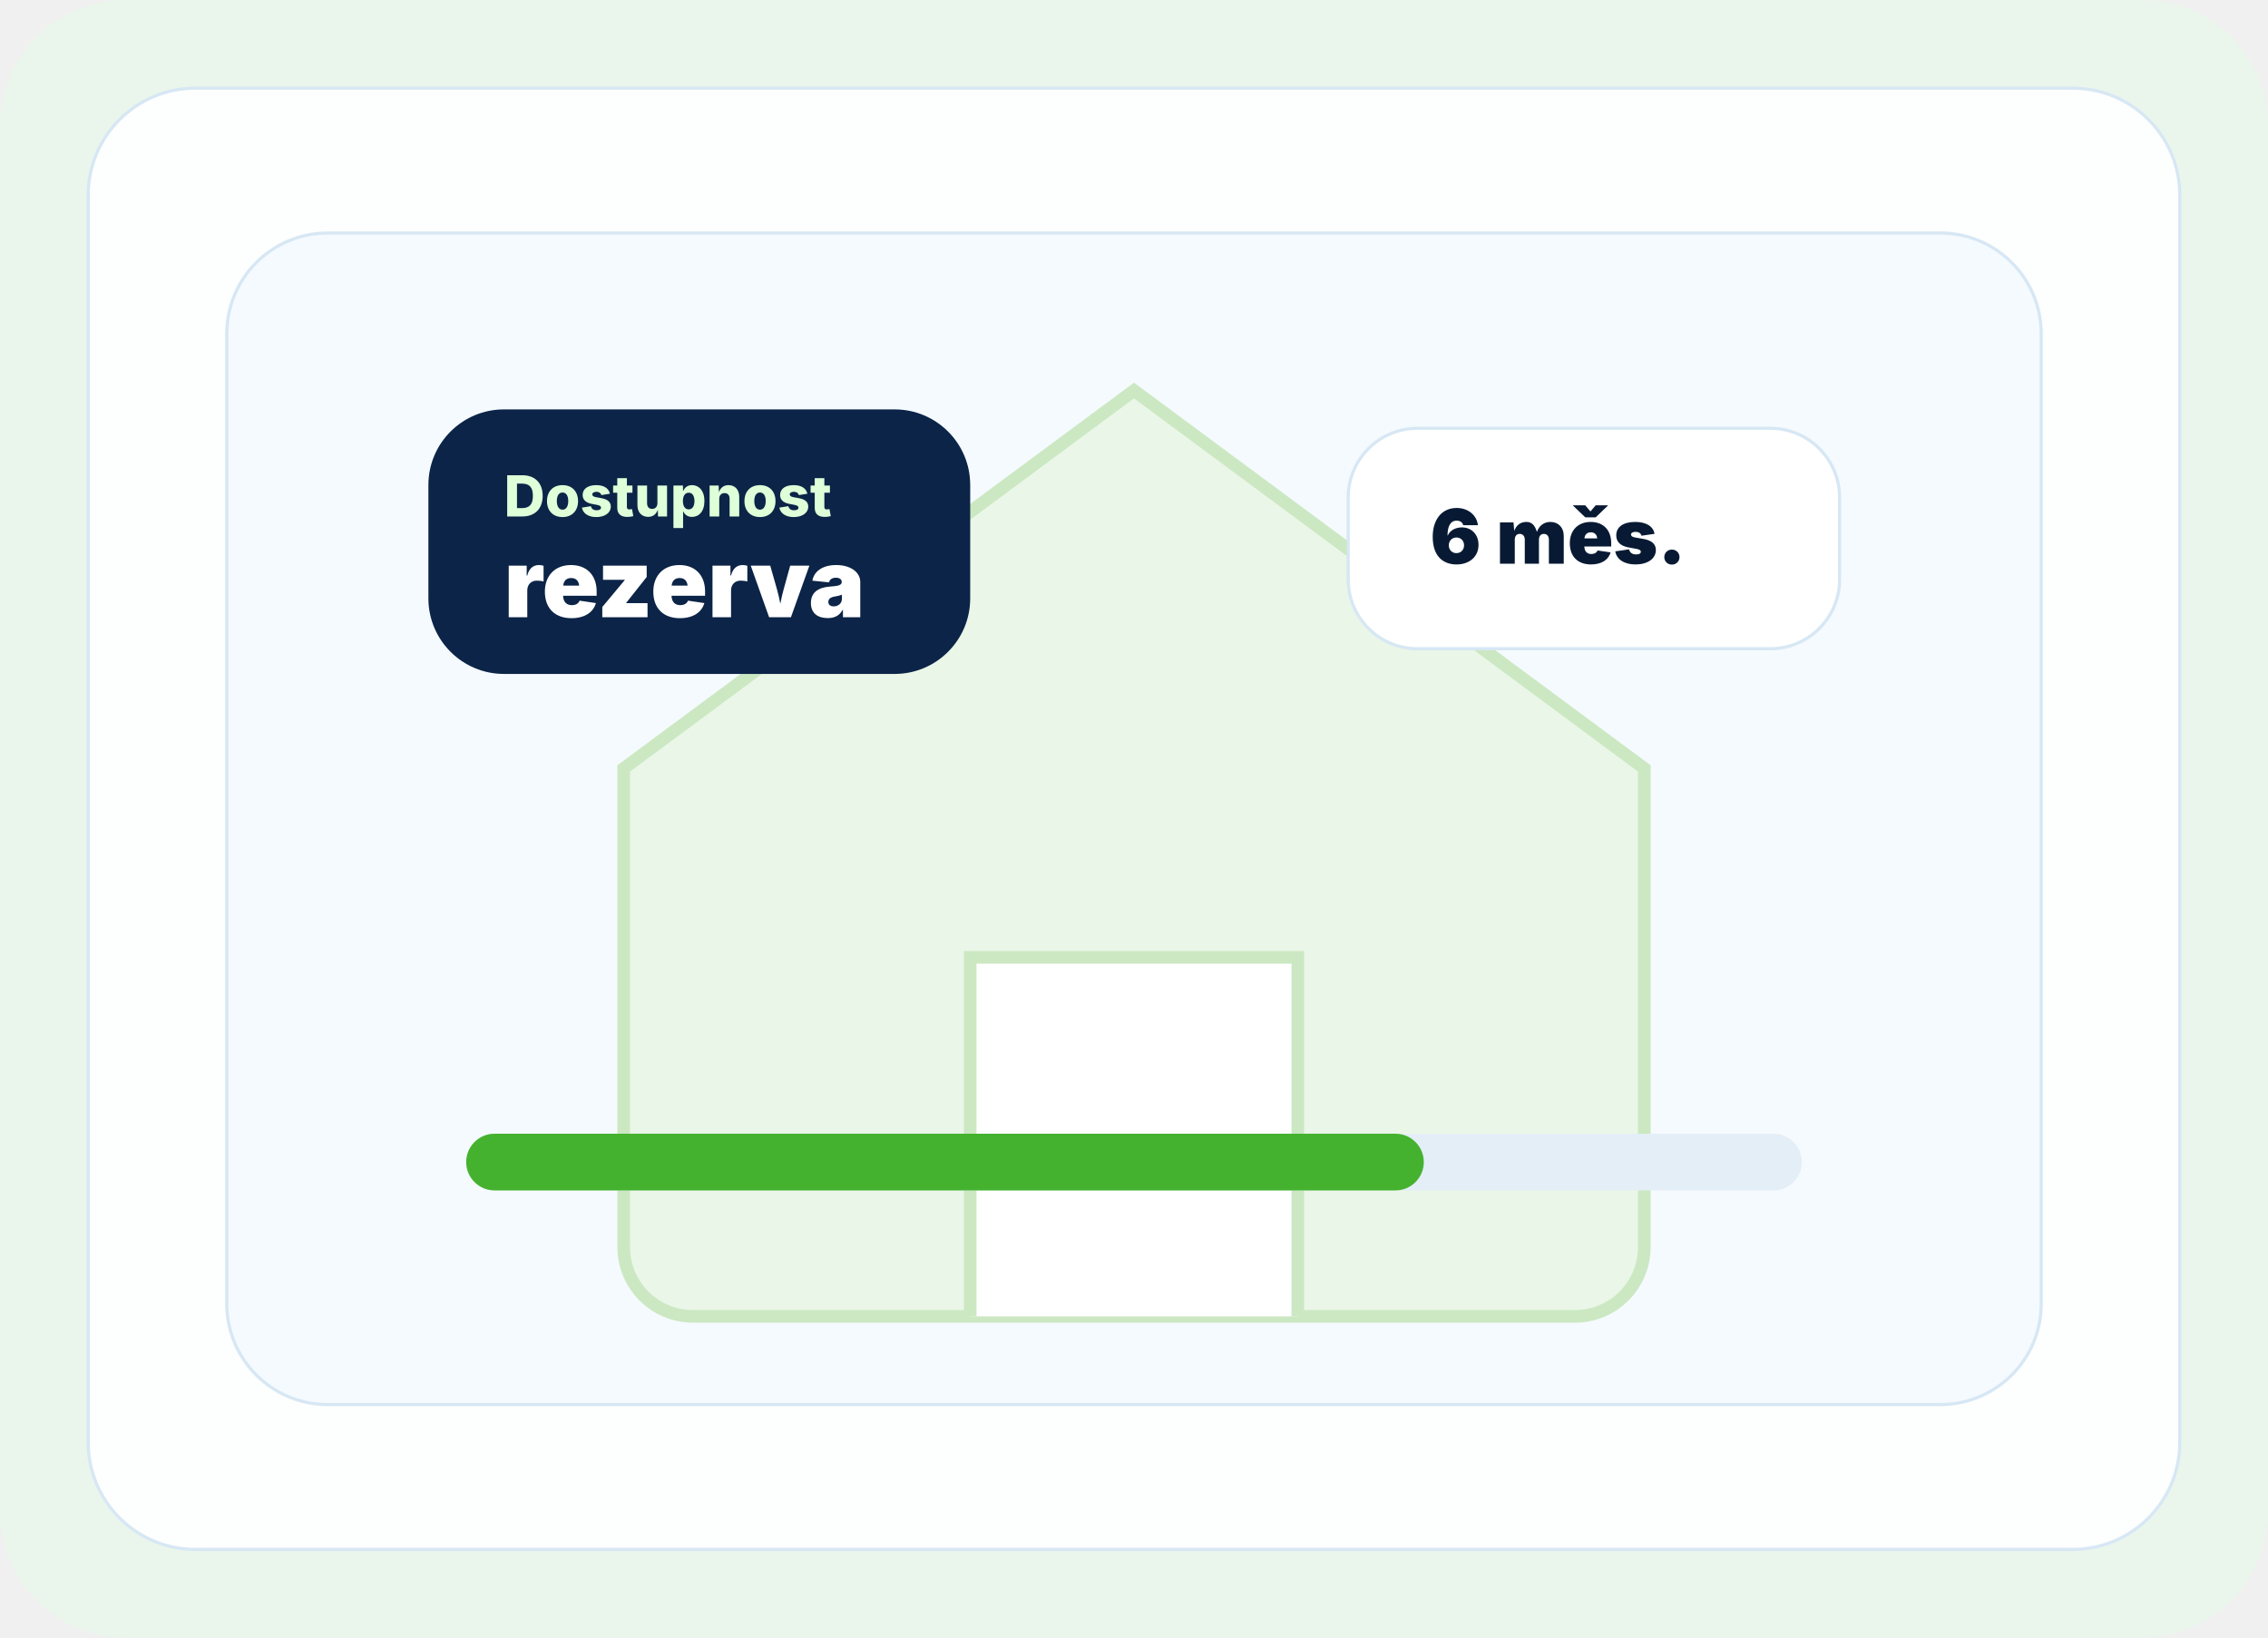
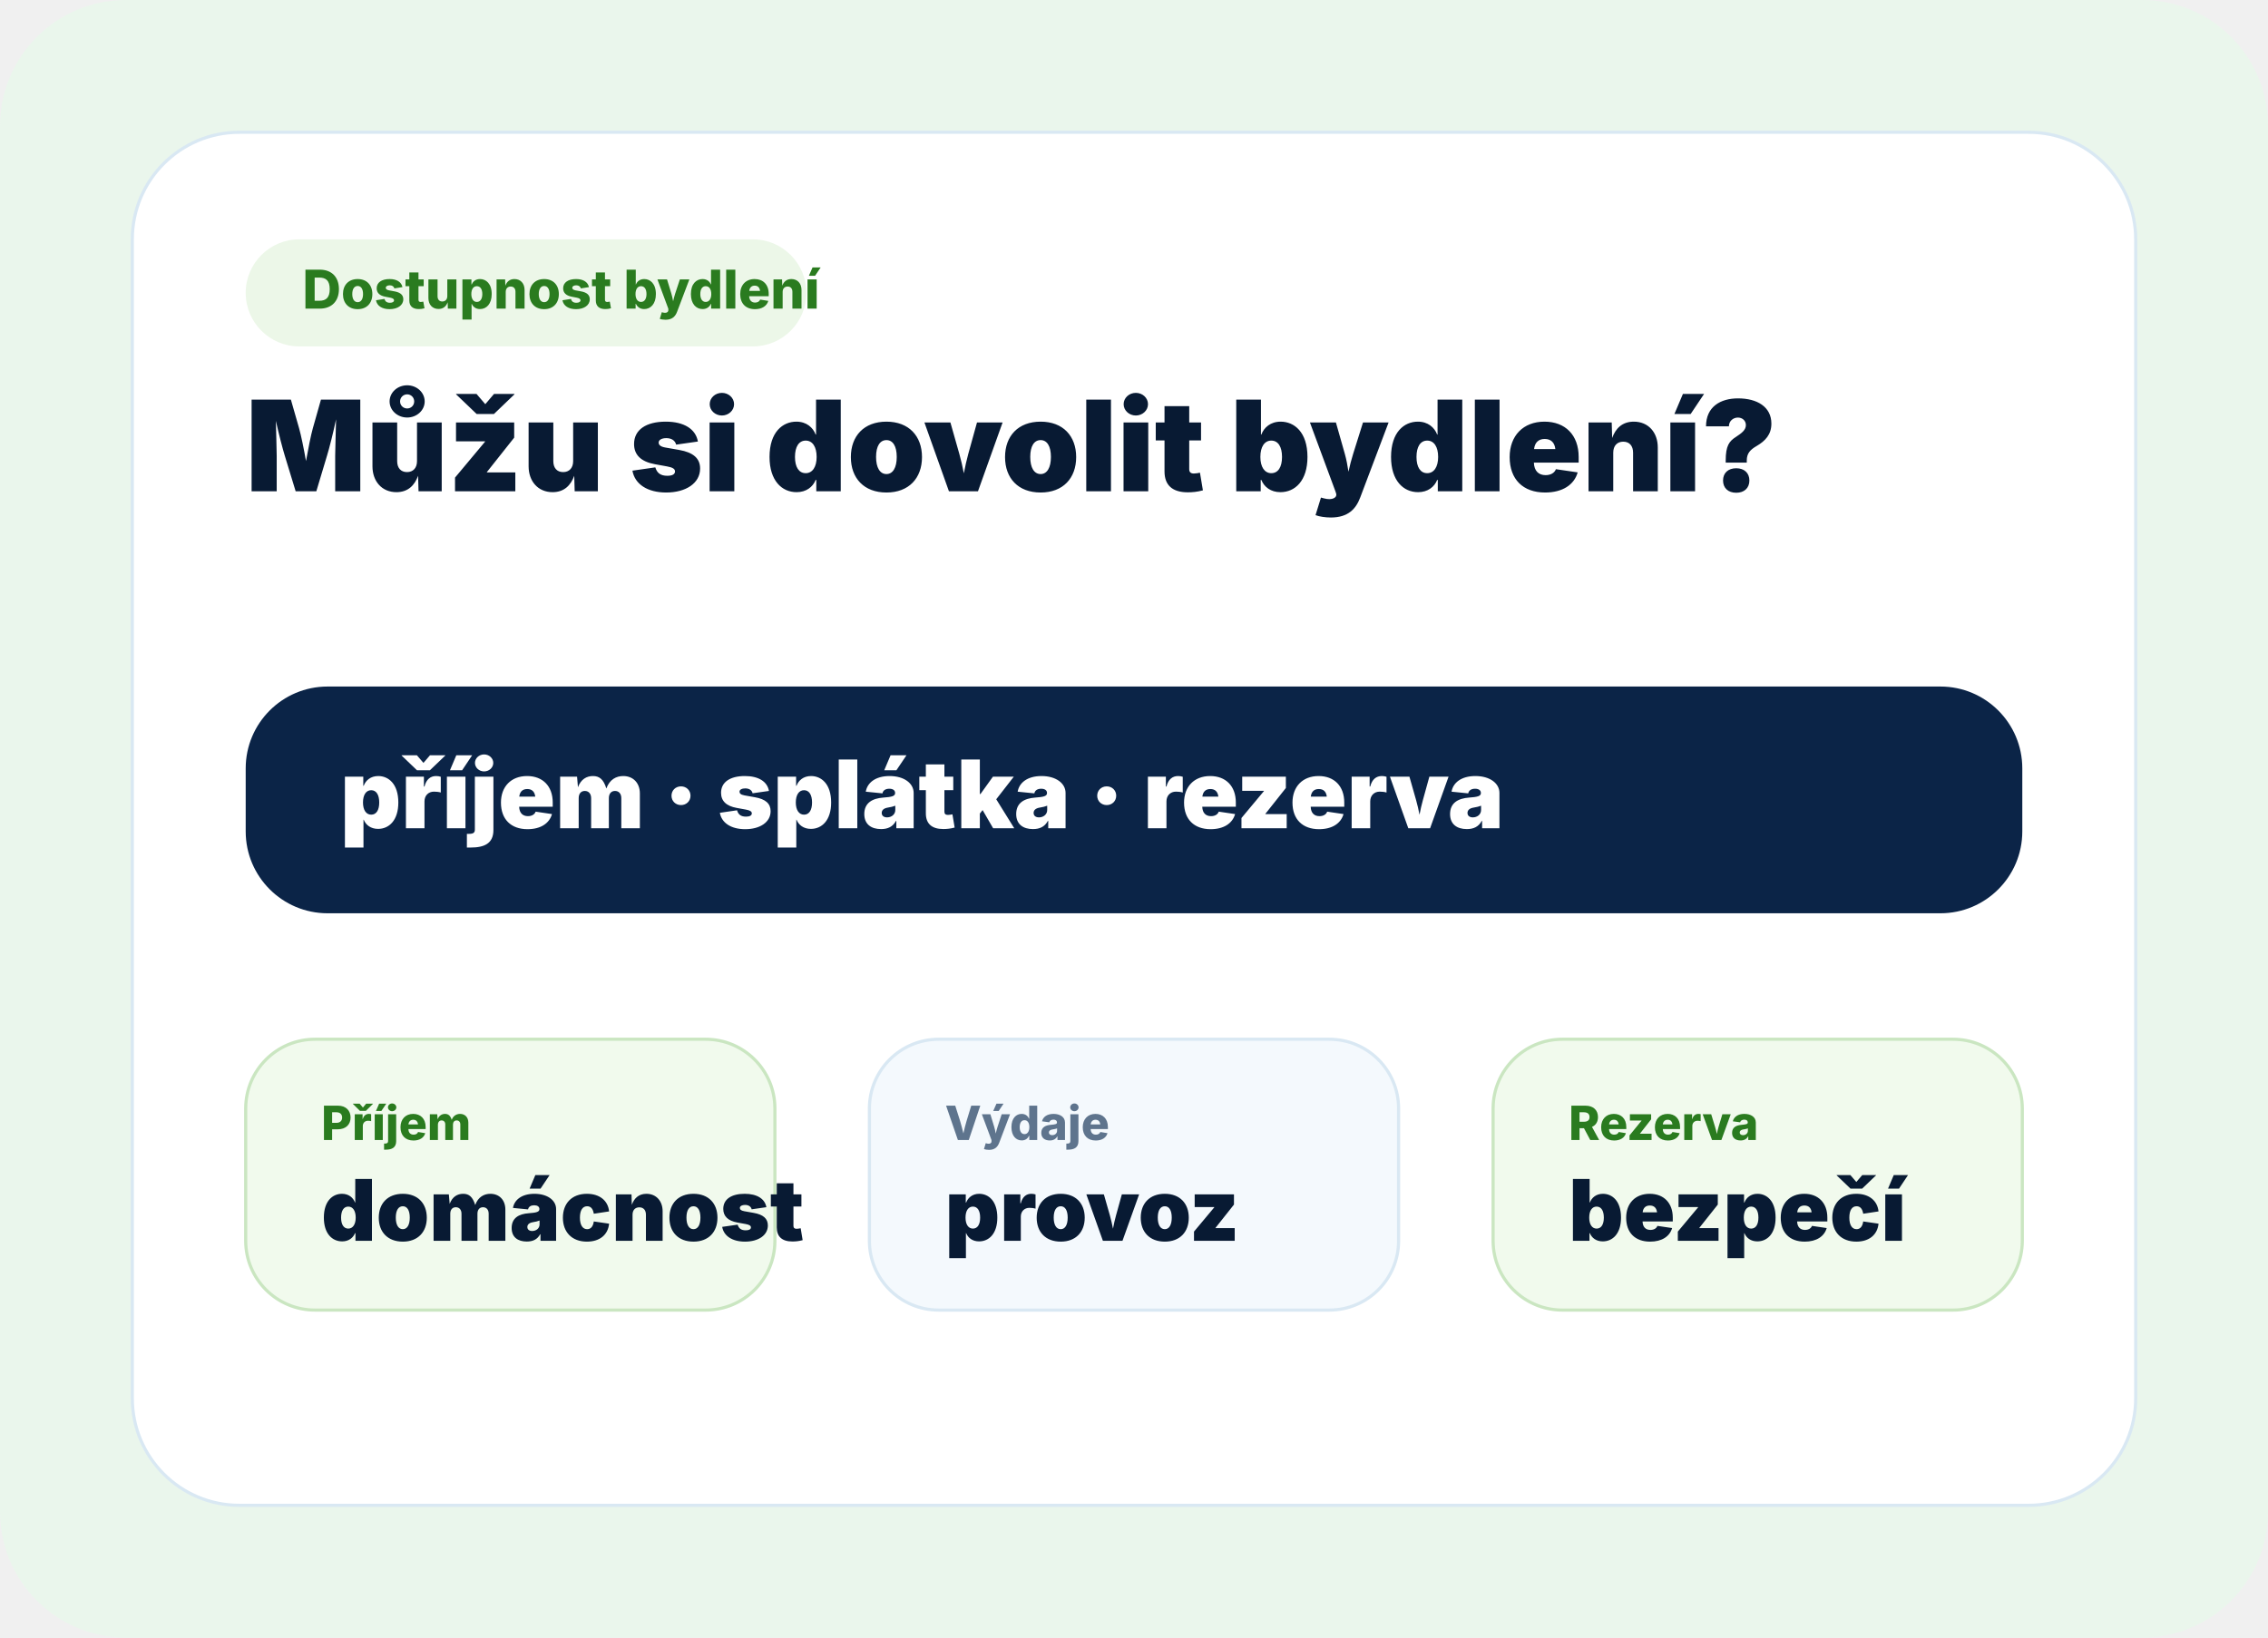
<svg xmlns="http://www.w3.org/2000/svg" width="720" height="520" viewBox="0 0 720 520" fill="none">
  <rect width="720" height="520" rx="40" fill="url(#bg)" />
-   <rect x="28" y="28" width="664" height="464" rx="34" fill="#fff" fill-opacity=".92" stroke="#D7E7F4" />
-   <g transform="translate(72 74)">
-     <rect width="576" height="372" rx="32" fill="#F5FAFE" stroke="#D7E7F4" />
-     <path d="M126 170 288 50l162 120v152a22 22 0 0 1-22 22H148a22 22 0 0 1-22-22V170Z" fill="#EAF6E7" stroke="#CBE8C2" stroke-width="4" />
-     <path d="M236 344V230h104v114" fill="#fff" stroke="#CBE8C2" stroke-width="4" />
-     <rect x="64" y="56" width="172" height="84" rx="24" fill="#0B2447" />
-     <text x="88" y="90" fill="#DFFFD9" font-family="Inter, Arial" font-size="18" font-weight="800">Dostupnost</text>
-     <text x="88" y="122" fill="#fff" font-family="Inter, Arial" font-size="30" font-weight="900">rezerva</text>
-     <rect x="356" y="62" width="156" height="70" rx="22" fill="#fff" stroke="#D7E7F4" />
-     <text x="382" y="105" fill="#081A33" font-family="Inter, Arial" font-size="24" font-weight="900">6 měs.</text>
-     <rect x="76" y="286" width="424" height="18" rx="9" fill="#E4EEF7" />
-     <rect x="76" y="286" width="304" height="18" rx="9" fill="#45B22F" />
+   <rect x="42" y="42" width="636" height="436" rx="34" fill="#FFFFFF" stroke="#D9E8F3" />
+   <rect x="78" y="76" width="178" height="34" rx="17" fill="#ECF7E8" />
+   <text x="96" y="98" fill="#2A7B1F" font-family="Inter,Arial,sans-serif" font-size="17" font-weight="800">Dostupnost bydlení</text>
+   <text x="78" y="156" fill="#081A33" font-family="Inter,Arial,sans-serif" font-size="40" font-weight="900">Můžu si dovolit bydlení?</text>
+   <rect x="78" y="218" width="564" height="72" rx="26" fill="#0B2447" />
+   <text x="108" y="263" fill="#fff" font-family="Inter,Arial,sans-serif" font-size="30" font-weight="900">příjem · splátka · rezerva</text>
+   <g>
+     <rect x="78" y="330" width="168" height="86" rx="22" fill="#F1FAED" stroke="#CAE6C1" />
+     <text x="102" y="362" fill="#2A7B1F" font-family="Inter,Arial,sans-serif" font-size="15" font-weight="800">Příjem</text>
+     <text x="102" y="394" fill="#081A33" font-family="Inter,Arial,sans-serif" font-size="27" font-weight="900">domácnost</text>
+   </g>
+   <g>
+     <rect x="276" y="330" width="168" height="86" rx="22" fill="#F4F9FD" stroke="#D9E8F3" />
+     <text x="300" y="362" fill="#5E748D" font-family="Inter,Arial,sans-serif" font-size="15" font-weight="800">Výdaje</text>
+     <text x="300" y="394" fill="#081A33" font-family="Inter,Arial,sans-serif" font-size="27" font-weight="900">provoz</text>
+   </g>
+   <g>
+     <rect x="474" y="330" width="168" height="86" rx="22" fill="#F1FAED" stroke="#CAE6C1" />
+     <text x="498" y="362" fill="#2A7B1F" font-family="Inter,Arial,sans-serif" font-size="15" font-weight="800">Rezerva</text>
+     <text x="498" y="394" fill="#081A33" font-family="Inter,Arial,sans-serif" font-size="27" font-weight="900">bezpečí</text>
  </g>
  <defs>
    <linearGradient id="bg" x1="0" y1="0" x2="720" y2="520">
      <stop stop-color="#EAF6EC" />
      <stop offset="1" stop-color="#EAF4FF" />
    </linearGradient>
  </defs>
</svg>
